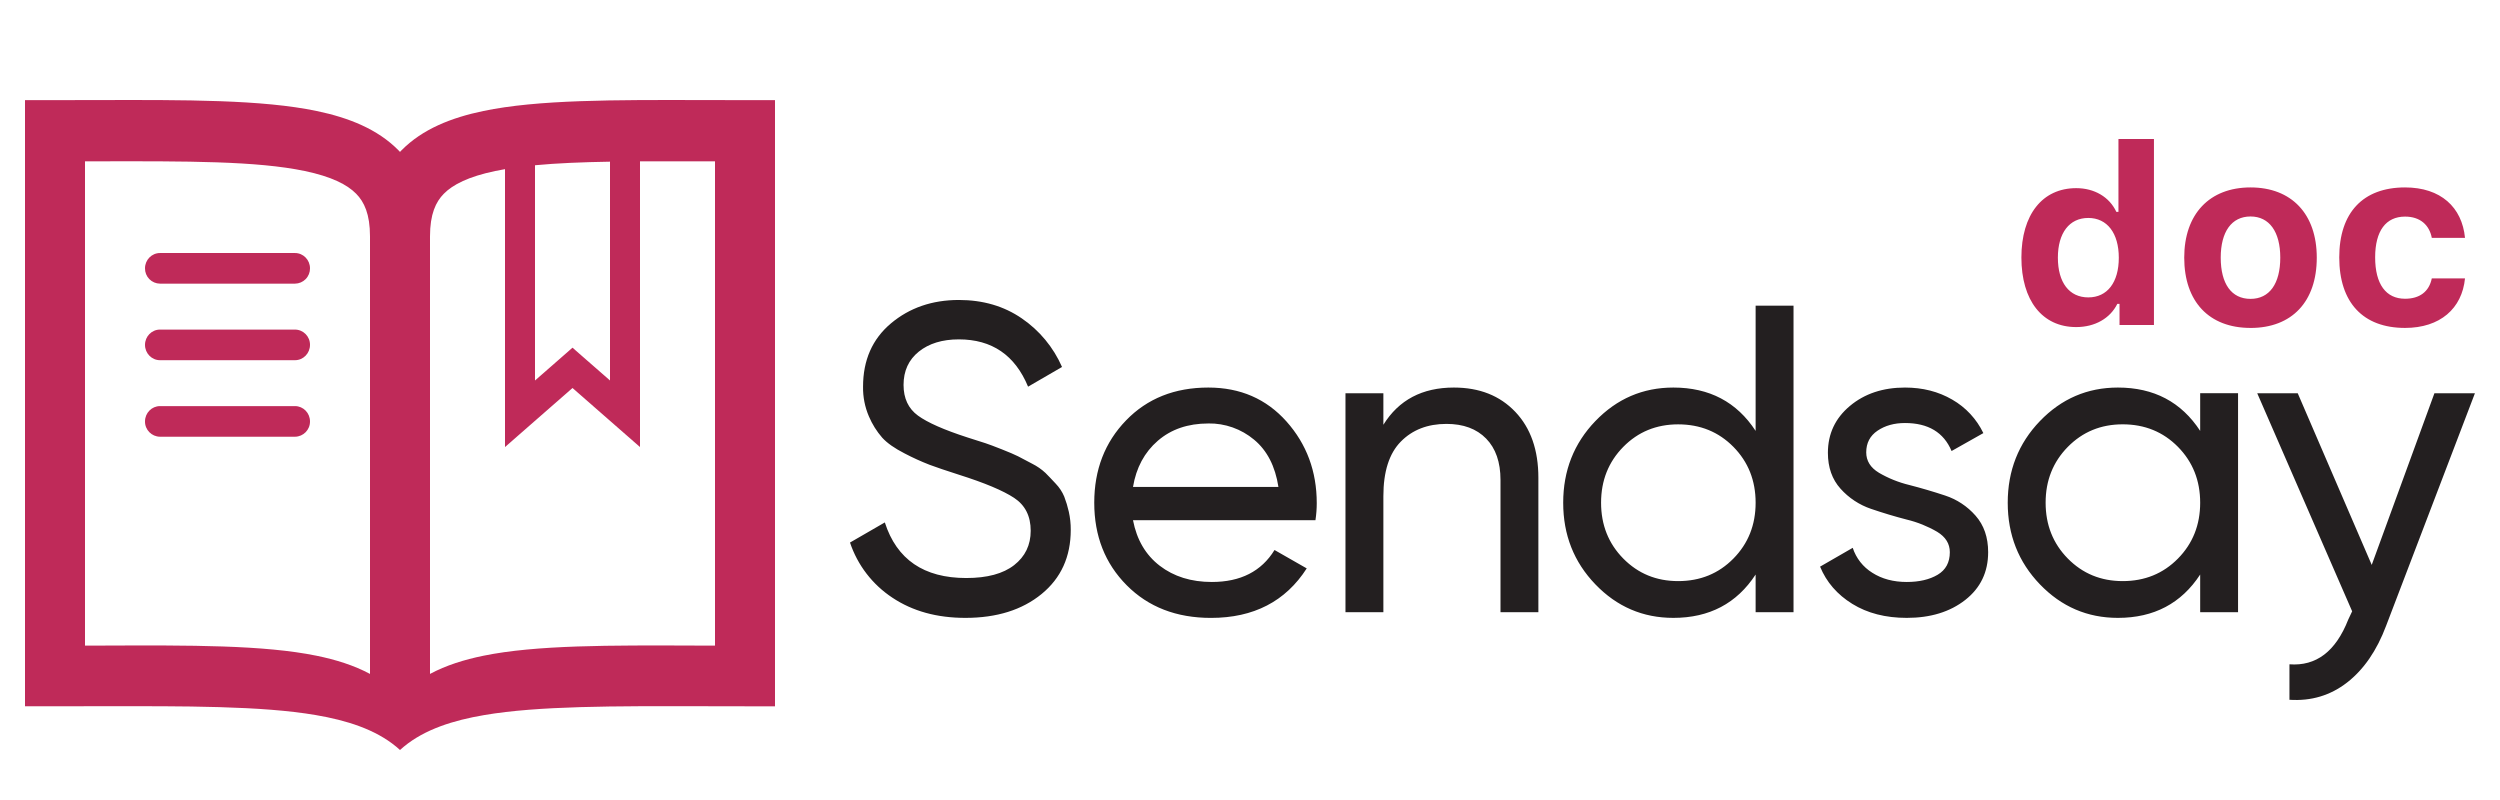
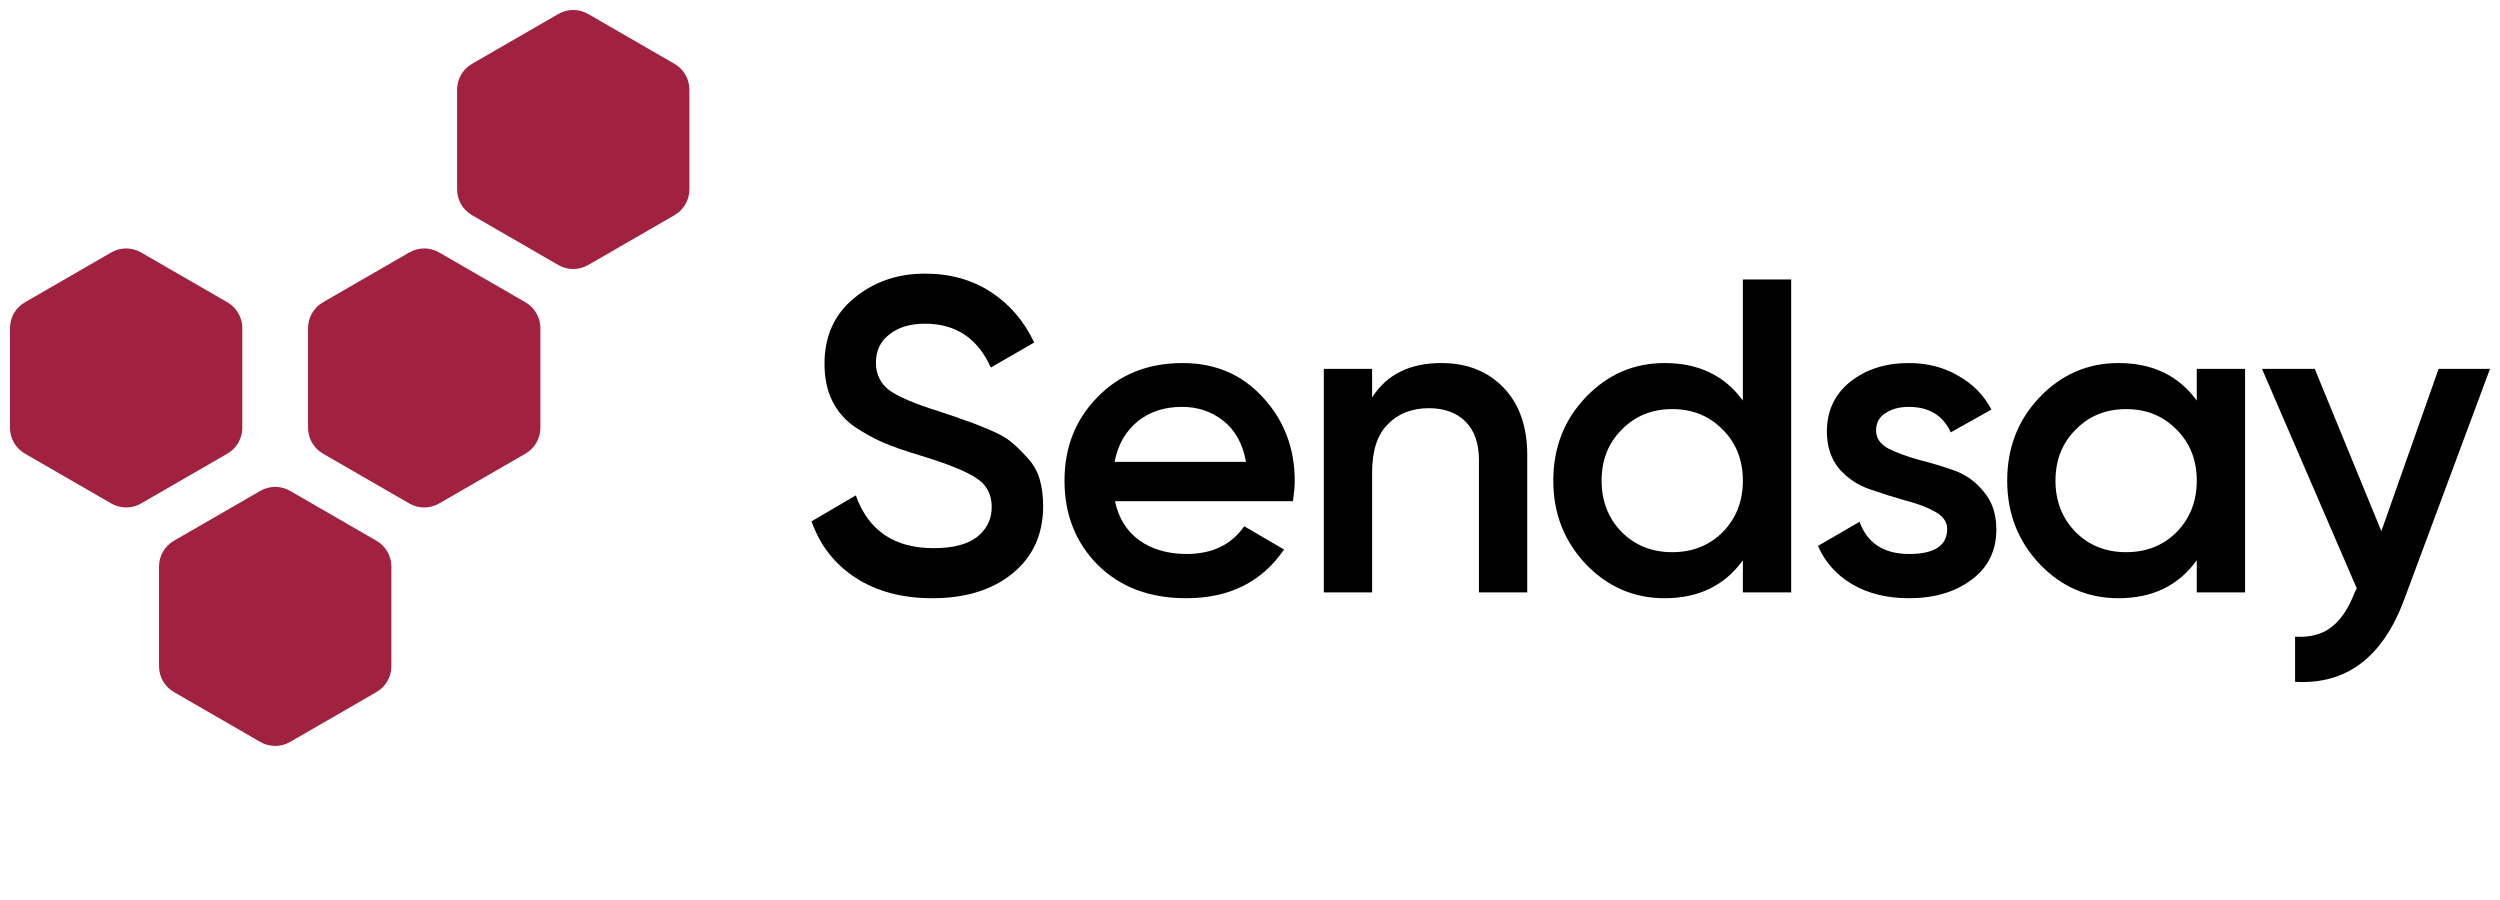
- <svg xmlns="http://www.w3.org/2000/svg" fill="none" viewBox="0 0 100 32">
-   <path fill-rule="evenodd" clip-rule="evenodd" d="M38.615 24.715c-1.138 0-2.11-.268-2.917-.806A4.255 4.255 0 0 1 34 21.702l1.393-.805c.476 1.483 1.562 2.224 3.257 2.224.836 0 1.475-.172 1.916-.516.441-.345.662-.803.662-1.375 0-.584-.22-1.022-.662-1.314-.442-.292-1.179-.601-2.212-.928-.511-.164-.9-.295-1.167-.395a9.75 9.75 0 0 1-1.001-.455c-.4-.204-.7-.414-.897-.63-.221-.253-.4-.54-.532-.85a2.886 2.886 0 0 1-.235-1.19c0-1.063.372-1.907 1.115-2.532.743-.624 1.649-.937 2.717-.937.964 0 1.803.245 2.517.736a4.574 4.574 0 0 1 1.61 1.944l-1.358.788c-.522-1.261-1.445-1.892-2.769-1.892-.662 0-1.196.164-1.602.49-.407.328-.61.772-.61 1.332 0 .537.192.946.575 1.226.383.28 1.045.572 1.985.876.337.105.575.18.714.228.14.046.357.128.654.245.296.117.513.21.653.28.139.07.328.17.566.298.193.097.372.22.53.368.117.116.253.26.41.429.144.15.26.325.34.516.076.197.137.399.183.605.053.238.08.482.078.727 0 1.074-.389 1.93-1.167 2.566-.778.636-1.794.954-3.048.954Zm6.705-3.906c.151.783.508 1.39 1.071 1.822.563.432 1.257.648 2.082.648 1.15 0 1.985-.426 2.508-1.279l1.288.736c-.847 1.32-2.124 1.98-3.831 1.98-1.382 0-2.506-.436-3.37-1.306-.865-.87-1.298-1.97-1.298-3.301 0-1.32.424-2.417 1.272-3.293.847-.876 1.944-1.314 3.291-1.314 1.278 0 2.32.453 3.127 1.358.806.905 1.21 1.994 1.21 3.266 0 .229-.018.457-.052.683H45.32Zm3.013-3.87c-.813 0-1.486.23-2.02.691-.534.462-.865 1.078-.993 1.848h5.817c-.128-.829-.453-1.46-.975-1.892a2.784 2.784 0 0 0-1.829-.648Zm12.279-.465c-.616-.648-1.434-.972-2.456-.972-1.266 0-2.206.496-2.821 1.489V15.73h-1.516v8.757h1.516v-4.641c0-.981.232-1.708.696-2.18.465-.474 1.074-.71 1.829-.71.673 0 1.202.195 1.585.587.383.391.575.943.575 1.655v5.29h1.515V19.11c0-1.11-.308-1.988-.923-2.636Zm9.613-4.247h1.516v12.26h-1.516v-1.506c-.754 1.156-1.852 1.734-3.291 1.734-1.22 0-2.259-.447-3.118-1.34-.86-.893-1.289-1.982-1.288-3.266 0-1.285.429-2.374 1.288-3.267.86-.893 1.898-1.34 3.118-1.34 1.44 0 2.537.578 3.291 1.734v-5.01Zm-3.1 11.017c.883 0 1.62-.3 2.212-.902.592-.601.888-1.346.888-2.233 0-.888-.296-1.632-.888-2.234-.592-.6-1.33-.901-2.212-.901-.87 0-1.602.3-2.194.901-.592.602-.888 1.346-.888 2.234 0 .887.296 1.632.888 2.233.592.601 1.323.902 2.194.902Zm8.03-4.335c-.338-.204-.506-.476-.506-.815 0-.373.15-.662.453-.867.302-.204.667-.306 1.097-.306.929 0 1.55.374 1.864 1.12l1.271-.717a3.08 3.08 0 0 0-1.245-1.34c-.552-.321-1.182-.482-1.89-.482-.882 0-1.617.245-2.203.736-.586.49-.88 1.115-.88 1.874 0 .584.169 1.063.505 1.436.331.37.751.647 1.22.806.476.163.952.306 1.428.429.428.103.838.268 1.219.49.337.205.505.476.505.815 0 .409-.163.71-.487.902-.326.193-.738.289-1.237.289-.534 0-.993-.123-1.376-.368a1.846 1.846 0 0 1-.784-.998l-1.306.753c.255.619.685 1.115 1.289 1.489.603.373 1.33.56 2.177.56.952 0 1.733-.24 2.342-.718.61-.479.915-1.115.915-1.91 0-.595-.169-1.082-.505-1.462a2.769 2.769 0 0 0-1.22-.805 21.903 21.903 0 0 0-1.428-.42 4.51 4.51 0 0 1-1.219-.491Zm12.852-3.18h1.515v8.758h-1.515v-1.506c-.755 1.156-1.852 1.734-3.291 1.734-1.22 0-2.259-.447-3.118-1.34-.86-.893-1.289-1.982-1.289-3.266 0-1.285.43-2.374 1.289-3.267.86-.893 1.898-1.34 3.118-1.34 1.44 0 2.536.578 3.291 1.734V15.73Zm-3.1 7.515c.882 0 1.62-.3 2.212-.902.592-.601.888-1.346.888-2.233 0-.888-.296-1.632-.888-2.234-.592-.6-1.33-.902-2.212-.902-.87 0-1.602.301-2.194.902-.592.602-.889 1.346-.888 2.234 0 .887.296 1.631.888 2.233.592.601 1.323.902 2.194.902Zm14.09-7.514h-1.62l-2.508 6.866-2.96-6.866h-1.62l3.797 8.722-.157.333c-.5 1.273-1.283 1.868-2.351 1.787v1.419c.87.058 1.64-.173 2.307-.692.668-.52 1.187-1.276 1.56-2.269l3.552-9.3Z" fill="#231F20" />
-   <path fill-rule="evenodd" clip-rule="evenodd" d="m16 6.076.061-.064c.84-.852 1.999-1.306 3.268-1.571 2.178-.456 5.22-.448 8.852-.438l1.619.002H31V28.252h-1.2c-.552 0-1.091-.002-1.617-.003h-.002c-3.638-.008-6.653-.014-8.808.353-1.24.21-2.379.57-3.22 1.265A4 4 0 0 0 16 30a4 4 0 0 0-.152-.133c-.842-.695-1.982-1.054-3.22-1.265-2.156-.367-5.17-.36-8.809-.353L2.2 28.25H1V4.005h1.2l1.619-.002c3.632-.01 6.673-.018 8.852.438 1.27.265 2.428.719 3.268 1.571l.061.064Zm1.2 3.38v17.501c.641-.344 1.368-.57 2.134-.727 2.115-.432 5.049-.42 8.54-.407h.006l.72.002V6.453h-.413c-.92-.002-1.782-.004-2.587 0v11.429l-.99-.866-1.71-1.496-1.71 1.496-.99.866V6.766c-.133.023-.263.048-.39.074-1.07.224-1.696.543-2.056.909-.322.326-.554.814-.554 1.707Zm4.2-2.846v8.61l1.11-.971.39-.342.39.342 1.11.97V6.467c-1.125.019-2.123.06-3 .143Zm-6.6 2.846c0-.893-.232-1.381-.554-1.707-.36-.366-.986-.685-2.057-.909-1.917-.4-4.67-.395-8.376-.387H3.4v19.372l.725-.002c3.492-.014 6.426-.025 8.54.407.767.157 1.494.383 2.135.727v-17.5Zm-9 1.277c0-.338.269-.612.6-.612h5.4c.331 0 .6.274.6.612a.606.606 0 0 1-.6.613H6.4a.606.606 0 0 1-.6-.613Zm.6 2.45c-.331 0-.6.274-.6.612 0 .338.269.613.6.613h5.4c.331 0 .6-.275.6-.613a.606.606 0 0 0-.6-.612H6.4Zm-.6 3.674c0-.338.269-.613.6-.613h5.4c.331 0 .6.275.6.613a.606.606 0 0 1-.6.612H6.4a.606.606 0 0 1-.6-.612Zm77.248-3.774c.747 0 1.357-.347 1.645-.928h.088V13h1.377V5.559h-1.42v2.915h-.084c-.278-.596-.879-.948-1.606-.948-1.353 0-2.192 1.06-2.192 2.774 0 1.719.834 2.783 2.192 2.783Zm.483-4.365c.757 0 1.221.61 1.221 1.592 0 .986-.459 1.586-1.22 1.586-.763 0-1.217-.595-1.217-1.591 0-.987.46-1.587 1.216-1.587Zm6.49 4.4c1.655 0 2.65-1.05 2.65-2.813 0-1.748-1.01-2.808-2.65-2.808-1.641 0-2.652 1.065-2.652 2.808 0 1.762.996 2.812 2.651 2.812Zm0-1.163c-.762 0-1.192-.6-1.192-1.65 0-1.035.435-1.646 1.192-1.646.751 0 1.19.61 1.19 1.646 0 1.045-.434 1.65-1.19 1.65Zm6.181-4.458c1.426 0 2.28.791 2.398 2.017h-1.328c-.098-.513-.464-.85-1.07-.85-.766 0-1.196.571-1.196 1.63 0 1.075.434 1.656 1.196 1.656.581 0 .962-.283 1.07-.815H98.6c-.118 1.206-.996 1.982-2.398 1.982-1.68 0-2.632-1.015-2.632-2.822 0-1.787.948-2.798 2.632-2.798Z" fill="#BF2A59" />
+ <svg xmlns="http://www.w3.org/2000/svg" width="100" height="36" viewBox="0 0 100 36" fill="none">
+   <path d="M22.334 0.559C22.703 0.346 23.157 0.346 23.526 0.559L26.98 2.554C27.349 2.767 27.576 3.16 27.576 3.586V7.575C27.576 8.001 27.349 8.394 26.98 8.607L23.526 10.601C23.157 10.814 22.703 10.814 22.334 10.601L18.88 8.607C18.511 8.394 18.284 8.001 18.284 7.575V3.586C18.284 3.16 18.511 2.767 18.88 2.554L22.334 0.559Z" fill="#A12141" />
+   <path d="M16.372 10.098C16.741 9.884 17.196 9.884 17.565 10.098L21.019 12.092C21.388 12.305 21.615 12.698 21.615 13.124V17.113C21.615 17.539 21.388 17.932 21.019 18.145L17.565 20.139C17.196 20.352 16.741 20.352 16.372 20.139L12.918 18.145C12.55 17.932 12.322 17.539 12.322 17.113V13.124C12.322 12.698 12.55 12.305 12.918 12.092L16.372 10.098Z" fill="#A12141" />
+   <path d="M10.411 19.636C10.78 19.422 11.235 19.422 11.604 19.636L15.058 21.63C15.427 21.843 15.654 22.236 15.654 22.662V26.651C15.654 27.077 15.427 27.47 15.058 27.683L11.604 29.677C11.235 29.89 10.78 29.89 10.411 29.677L9.846 29.351L8.684 28.68L7.523 28.01L6.957 27.683C6.588 27.47 6.361 27.077 6.361 26.651V22.662C6.361 22.236 6.588 21.843 6.957 21.63L10.411 19.636Z" fill="#A12141" />
+   <path d="M4.45 10.098C4.819 9.884 5.273 9.884 5.642 10.098L9.096 12.092C9.465 12.305 9.692 12.698 9.692 13.124V17.113C9.692 17.539 9.465 17.932 9.096 18.145L5.642 20.139C5.273 20.352 4.819 20.352 4.45 20.139L0.996 18.145C0.627 17.932 0.4 17.539 0.4 17.113V13.124C0.4 12.698 0.627 12.305 0.996 12.092L4.45 10.098Z" fill="#A12141" />
+   <path d="M37.291 23.929C36.086 23.929 35.061 23.655 34.215 23.106C33.38 22.558 32.796 21.807 32.462 20.853L34.232 19.816C34.733 21.223 35.77 21.926 37.344 21.926C38.119 21.926 38.697 21.777 39.079 21.479C39.472 21.169 39.669 20.77 39.669 20.281C39.669 19.768 39.46 19.381 39.043 19.118C38.626 18.844 37.887 18.546 36.825 18.224C36.229 18.045 35.746 17.878 35.377 17.723C35.007 17.568 34.614 17.354 34.197 17.08C33.791 16.793 33.487 16.442 33.285 16.024C33.082 15.607 32.98 15.118 32.98 14.558C32.98 13.449 33.374 12.573 34.161 11.929C34.948 11.273 35.895 10.945 37.004 10.945C38.006 10.945 38.882 11.19 39.633 11.679C40.384 12.168 40.963 12.841 41.368 13.7L39.633 14.701C39.109 13.533 38.232 12.948 37.004 12.948C36.408 12.948 35.931 13.091 35.574 13.378C35.216 13.652 35.037 14.027 35.037 14.504C35.037 14.969 35.216 15.339 35.574 15.613C35.943 15.875 36.605 16.156 37.559 16.454C38.036 16.609 38.381 16.728 38.596 16.811C38.822 16.883 39.133 17.002 39.526 17.169C39.931 17.336 40.235 17.503 40.438 17.67C40.641 17.837 40.855 18.045 41.082 18.296C41.32 18.546 41.487 18.832 41.583 19.154C41.678 19.476 41.726 19.84 41.726 20.245C41.726 21.378 41.314 22.278 40.492 22.945C39.681 23.601 38.614 23.929 37.291 23.929Z" fill="black" />
+   <path d="M44.6 20.048C44.743 20.728 45.071 21.252 45.584 21.622C46.097 21.98 46.723 22.159 47.462 22.159C48.487 22.159 49.256 21.789 49.769 21.05L51.361 21.98C50.478 23.279 49.173 23.929 47.444 23.929C45.989 23.929 44.815 23.488 43.921 22.606C43.027 21.712 42.58 20.585 42.58 19.226C42.58 17.89 43.021 16.776 43.903 15.881C44.785 14.975 45.918 14.522 47.301 14.522C48.612 14.522 49.685 14.981 50.52 15.899C51.367 16.817 51.79 17.932 51.79 19.244C51.79 19.446 51.766 19.714 51.718 20.048H44.6ZM44.583 18.474H49.84C49.709 17.747 49.405 17.199 48.928 16.829C48.463 16.46 47.915 16.275 47.283 16.275C46.568 16.275 45.972 16.471 45.495 16.865C45.018 17.258 44.714 17.795 44.583 18.474Z" fill="black" />
+   <path d="M57.656 14.522C58.681 14.522 59.51 14.85 60.142 15.506C60.774 16.162 61.09 17.062 61.09 18.206V23.697H59.158V18.403C59.158 17.735 58.98 17.223 58.622 16.865C58.264 16.507 57.775 16.328 57.155 16.328C56.476 16.328 55.927 16.543 55.51 16.972C55.093 17.39 54.884 18.033 54.884 18.904V23.697H52.953V14.755H54.884V15.899C55.468 14.981 56.392 14.522 57.656 14.522Z" fill="black" />
+   <path d="M69.715 11.178H71.647V23.697H69.715V22.409C68.988 23.422 67.945 23.929 66.585 23.929C65.357 23.929 64.308 23.476 63.438 22.57C62.568 21.652 62.132 20.537 62.132 19.226C62.132 17.902 62.568 16.788 63.438 15.881C64.308 14.975 65.357 14.522 66.585 14.522C67.945 14.522 68.988 15.023 69.715 16.024V11.178ZM64.868 21.282C65.405 21.819 66.079 22.087 66.889 22.087C67.7 22.087 68.374 21.819 68.91 21.282C69.447 20.734 69.715 20.048 69.715 19.226C69.715 18.403 69.447 17.723 68.91 17.187C68.374 16.638 67.7 16.364 66.889 16.364C66.079 16.364 65.405 16.638 64.868 17.187C64.332 17.723 64.064 18.403 64.064 19.226C64.064 20.048 64.332 20.734 64.868 21.282Z" fill="black" />
+   <path d="M75.044 17.223C75.044 17.521 75.204 17.759 75.526 17.938C75.86 18.105 76.26 18.254 76.725 18.385C77.201 18.504 77.678 18.647 78.155 18.814C78.632 18.981 79.032 19.267 79.354 19.673C79.687 20.066 79.854 20.567 79.854 21.175C79.854 22.033 79.52 22.707 78.853 23.196C78.197 23.685 77.368 23.929 76.367 23.929C75.485 23.929 74.728 23.744 74.096 23.375C73.464 23.005 73.005 22.492 72.719 21.837L74.382 20.871C74.692 21.729 75.354 22.159 76.367 22.159C77.38 22.159 77.887 21.825 77.887 21.157C77.887 20.871 77.72 20.638 77.386 20.46C77.064 20.281 76.665 20.132 76.188 20.012C75.723 19.881 75.252 19.732 74.775 19.565C74.298 19.398 73.893 19.124 73.559 18.743C73.237 18.349 73.076 17.855 73.076 17.258C73.076 16.436 73.386 15.774 74.006 15.273C74.638 14.773 75.419 14.522 76.349 14.522C77.088 14.522 77.744 14.689 78.316 15.023C78.9 15.345 79.348 15.798 79.658 16.382L78.03 17.294C77.72 16.615 77.16 16.275 76.349 16.275C75.98 16.275 75.669 16.358 75.419 16.525C75.169 16.68 75.044 16.913 75.044 17.223Z" fill="black" />
+   <path d="M87.871 14.755H89.802V23.697H87.871V22.409C87.143 23.422 86.1 23.929 84.741 23.929C83.513 23.929 82.464 23.476 81.593 22.57C80.723 21.652 80.288 20.537 80.288 19.226C80.288 17.902 80.723 16.788 81.593 15.881C82.464 14.975 83.513 14.522 84.741 14.522C86.1 14.522 87.143 15.023 87.871 16.024V14.755ZM83.024 21.282C83.561 21.819 84.234 22.087 85.045 22.087C85.856 22.087 86.529 21.819 87.066 21.282C87.602 20.734 87.871 20.048 87.871 19.226C87.871 18.403 87.602 17.723 87.066 17.187C86.529 16.638 85.856 16.364 85.045 16.364C84.234 16.364 83.561 16.638 83.024 17.187C82.488 17.723 82.219 18.403 82.219 19.226C82.219 20.048 82.488 20.734 83.024 21.282Z" fill="black" />
+   <path d="M97.544 14.755H99.6L96.167 23.983C95.308 26.296 93.854 27.392 91.803 27.273V25.467C92.411 25.503 92.9 25.372 93.269 25.074C93.639 24.788 93.943 24.334 94.181 23.714L94.271 23.536L90.48 14.755H92.59L95.254 21.247L97.544 14.755Z" fill="black" />
</svg>
